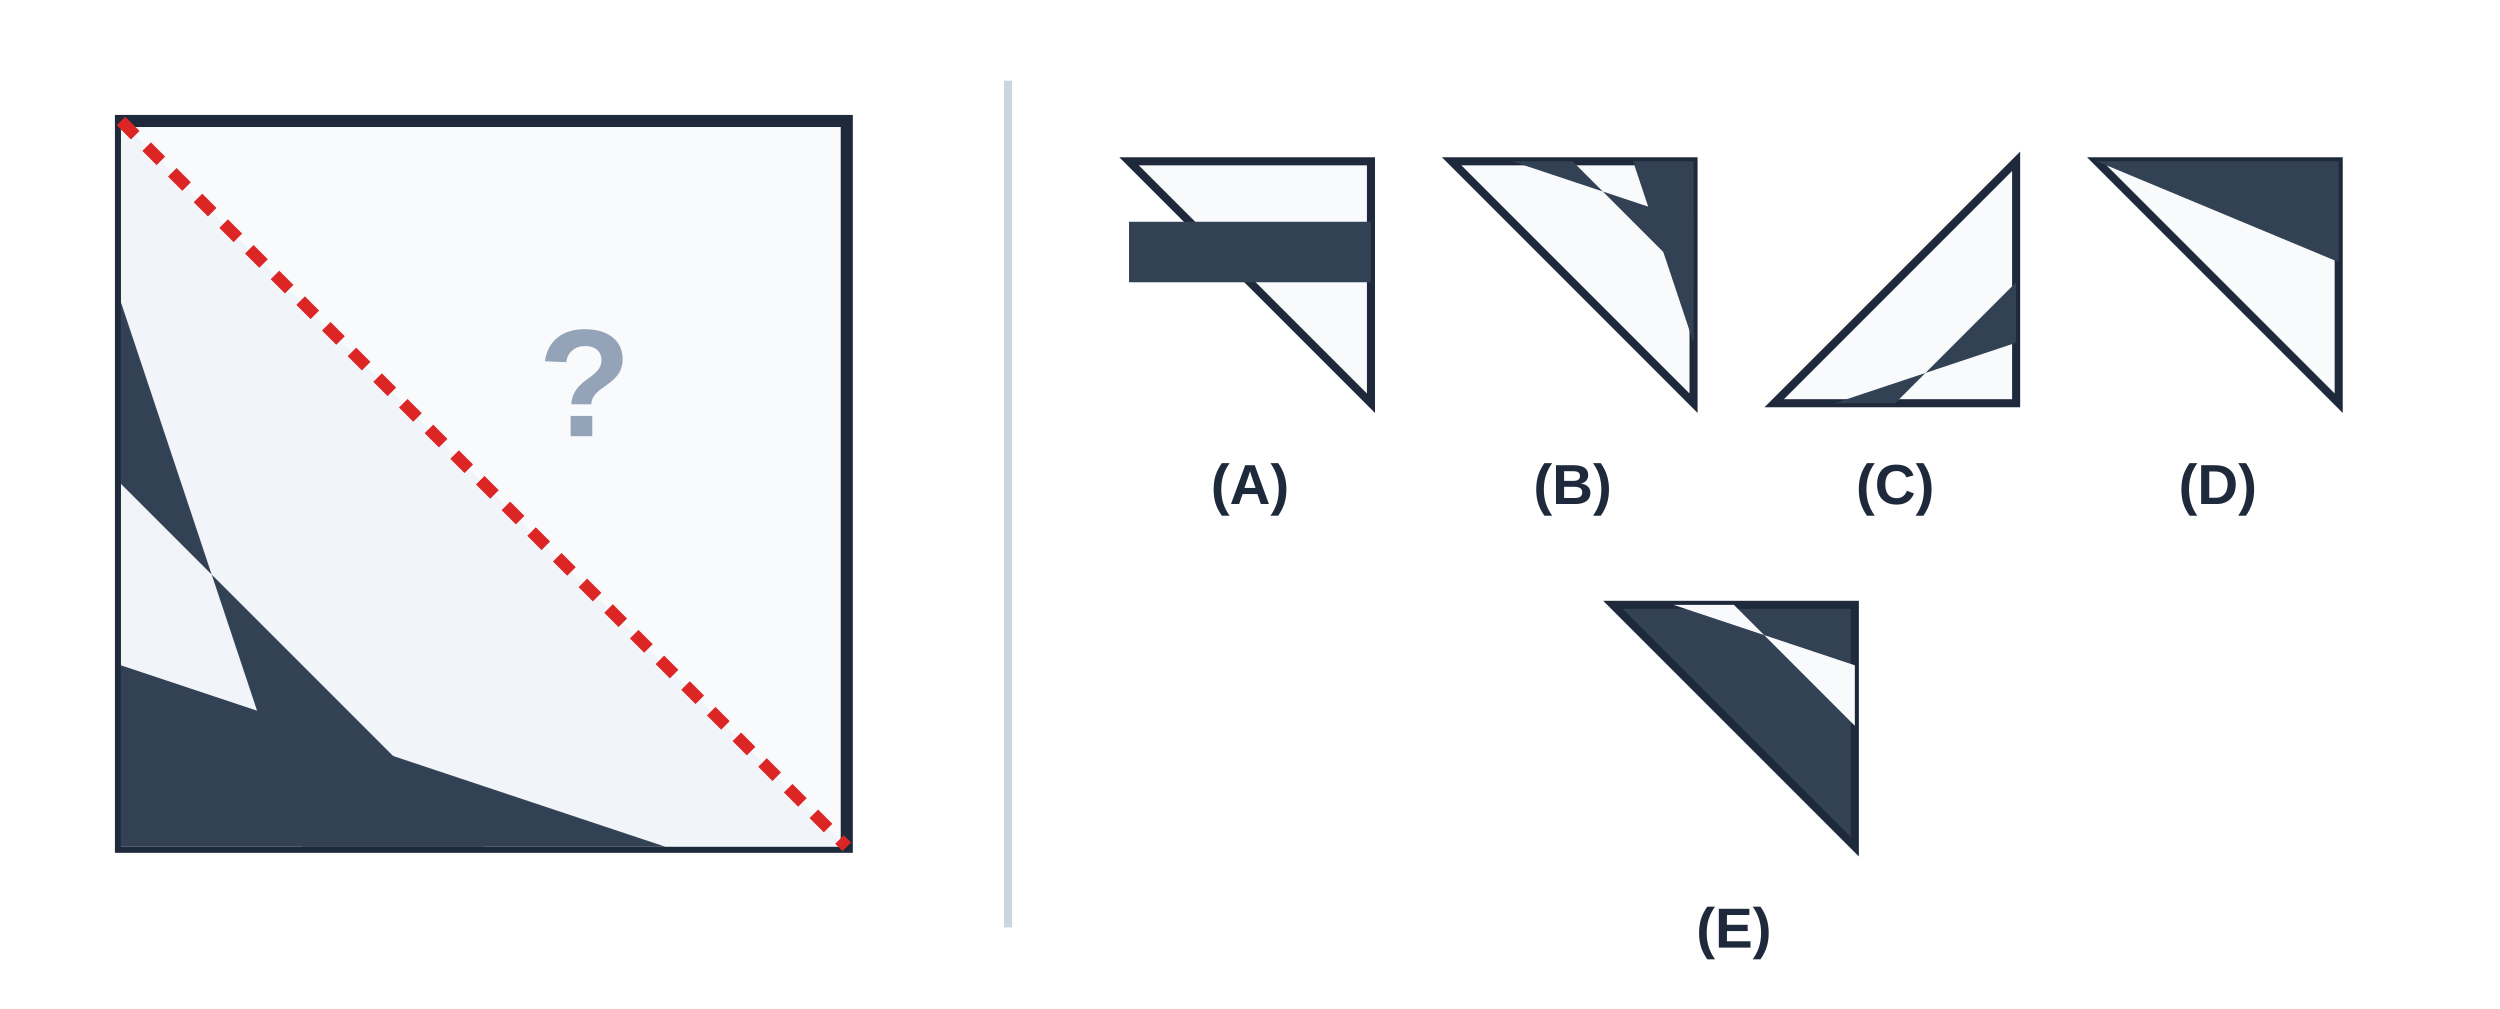
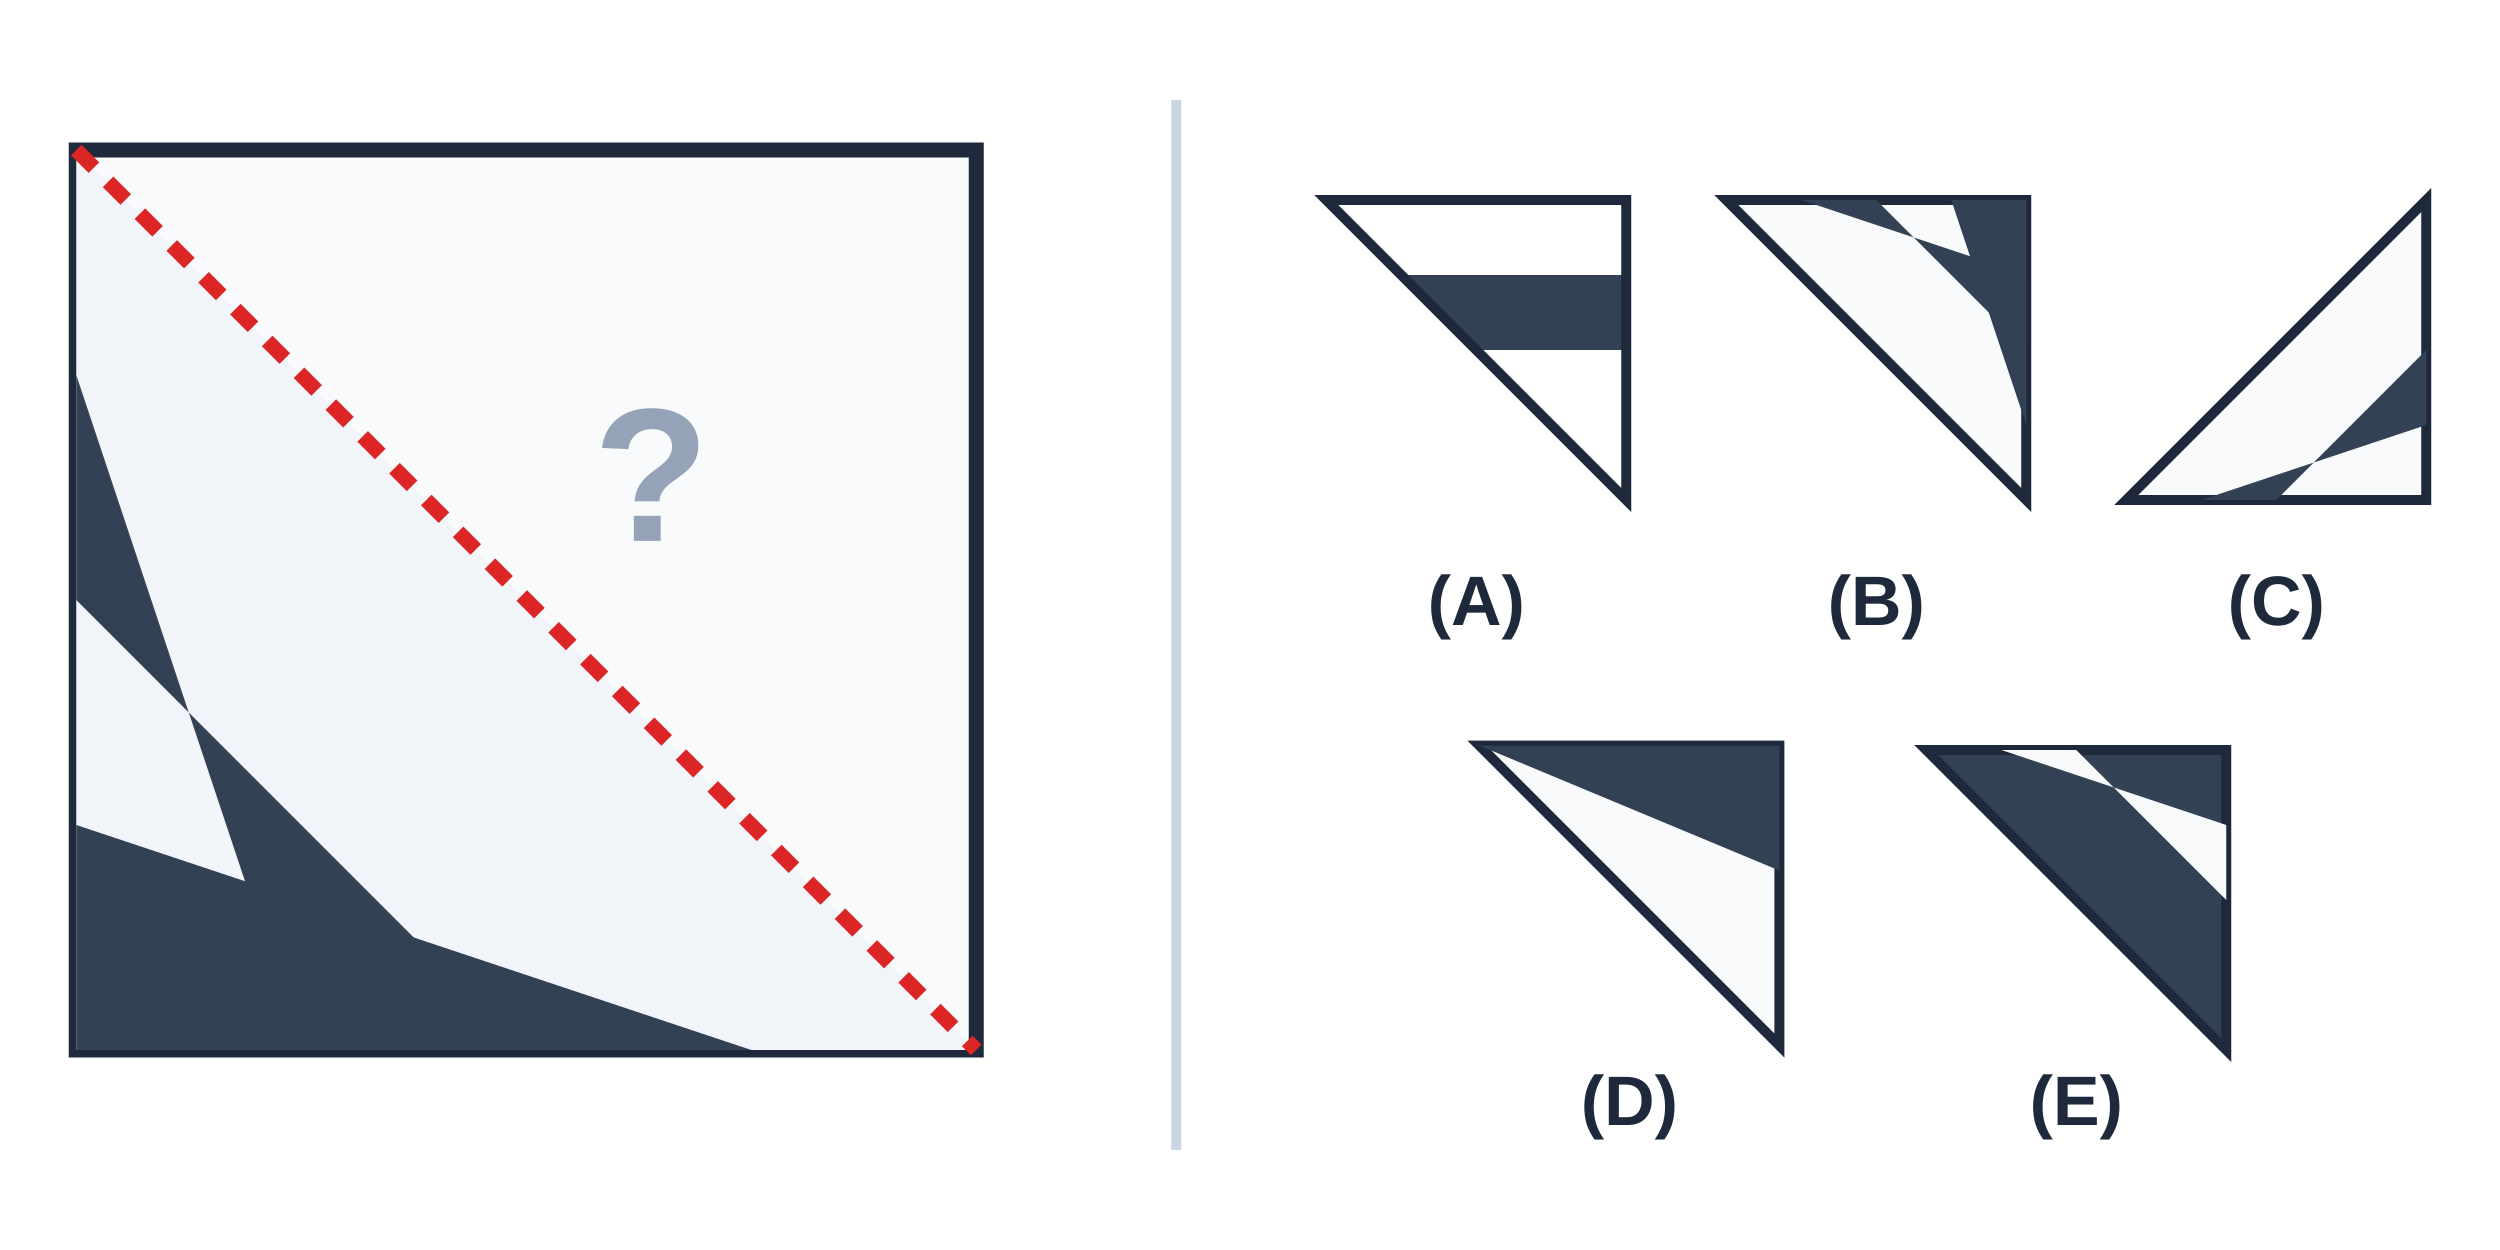
- <svg xmlns="http://www.w3.org/2000/svg" viewBox="0 0 620 250" width="100%" height="100%">
-   <defs>
-     <style>.tile-border{fill:#f8fafc;stroke:#1e293b;stroke-width:3;}.stripe{fill:#334155;}.diag-cut{stroke:#dc2626;stroke-width:3;stroke-dasharray:5,4;}.qmark{font-family:'Arial',sans-serif;font-size:38px;font-weight:bold;fill:#94a3b8;text-anchor:middle;dominant-baseline:central;}.opt-lbl{font-family:'Arial',sans-serif;font-size:14px;font-weight:bold;fill:#1e293b;text-anchor:middle;}.divider{stroke:#cbd5e1;stroke-width:2;}</style>
+ <svg xmlns="http://www.w3.org/2000/svg" viewBox="0 0 500 250" width="500" height="250" version="1.1" id="svg14">
+   <defs id="defs1">
+     <style id="style1">.tile-border{fill:#f8fafc;stroke:#1e293b;stroke-width:3;}.stripe{fill:#334155;}.diag-cut{stroke:#dc2626;stroke-width:3;stroke-dasharray:5,4;}.qmark{font-family:'Arial',sans-serif;font-size:38px;font-weight:bold;fill:#94a3b8;text-anchor:middle;dominant-baseline:central;}.opt-lbl{font-family:'Arial',sans-serif;font-size:14px;font-weight:bold;fill:#1e293b;text-anchor:middle;}.divider{stroke:#cbd5e1;stroke-width:2;}</style>
  </defs>
-   <g transform="translate(30, 30)">
-     <rect x="0" y="0" width="180" height="180" class="tile-border" />
-     <polygon points="0,0 0,180 180,180" fill="#f1f5f9" />
-     <polygon points="0,45 0,90 90,180 45,180" class="stripe" />
-     <polygon points="0,135 0,180 180,180 135,180" class="stripe" />
-     <line x1="0" y1="0" x2="180" y2="180" class="diag-cut" />
-     <text x="115" y="65" class="qmark">?</text>
+   <g transform="translate(15.25,30)" id="g3">
+     <rect x="0" y="0" width="180" height="180" class="tile-border" id="rect1" />
+     <polygon points="0,0 0,180 180,180 " fill="#f1f5f9" id="polygon1" />
+     <polygon points="0,90 90,180 45,180 0,45 " class="stripe" id="polygon2" />
+     <polygon points="0,180 180,180 135,180 0,135 " class="stripe" id="polygon3" />
+     <line x1="0" y1="0" x2="180" y2="180" class="diag-cut" id="line3" />
+     <text x="115" y="65" class="qmark" id="text3">?</text>
  </g>
-   <line x1="250" y1="20" x2="250" y2="230" class="divider" />
-   <g transform="translate(280, 40)">
-     <g transform="translate(0, 0)">
-       <polygon points="0,0 60,0 60,60" fill="#f8fafc" stroke="#1e293b" stroke-width="2" />
-       <rect x="0" y="15" width="60" height="15" class="stripe" />
-       <text x="30" y="85" class="opt-lbl">(A)</text>
-     </g>
-     <g transform="translate(80, 0)">
-       <polygon points="0,0 60,0 60,60" fill="#f8fafc" stroke="#1e293b" stroke-width="2" />
-       <polygon points="15,0 30,0 60,30 60,15" class="stripe" />
-       <polygon points="45,0 60,0 60,60 60,45" class="stripe" />
-       <text x="30" y="85" class="opt-lbl" fill="#16a34a">(B)</text>
-     </g>
-     <g transform="translate(160, 0)">
-       <polygon points="0,60 60,60 60,0" fill="#f8fafc" stroke="#1e293b" stroke-width="2" />
-       <polygon points="15,60 30,60 60,30 60,45" class="stripe" />
-       <text x="30" y="85" class="opt-lbl">(C)</text>
-     </g>
-     <g transform="translate(240, 0)">
-       <polygon points="0,0 60,0 60,60" fill="#f8fafc" stroke="#1e293b" stroke-width="2" />
-       <polygon points="0,0 60,0 60,25" class="stripe" />
-       <text x="30" y="85" class="opt-lbl">(D)</text>
-     </g>
-     <g transform="translate(120, 110)">
-       <polygon points="0,0 60,0 60,60" fill="#334155" stroke="#1e293b" stroke-width="2" />
-       <polygon points="15,0 30,0 60,30 60,15" fill="#f8fafc" />
-       <text x="30" y="85" class="opt-lbl">(E)</text>
-     </g>
+   <line x1="235.25" y1="20" x2="235.25" y2="230" class="divider" id="line4" />
+   <rect x="295.25" y="55" width="30" height="15" class="stripe" id="rect4" style="stroke-width:0.707" />
+   <text x="295.25" y="125" class="opt-lbl" id="text4">(A)</text>
+   <g transform="translate(345.25,40)" id="g7">
+     <polygon points="60,60 0,0 60,0 " fill="#f8fafc" stroke="#1e293b" stroke-width="2" id="polygon5" />
+     <polygon points="60,15 15,0 30,0 60,30 " class="stripe" id="polygon6" />
+     <polygon points="60,45 45,0 60,0 60,60 " class="stripe" id="polygon7" />
+     <text x="30" y="85" class="opt-lbl" fill="#16a34a" id="text7">(B)</text>
  </g>
+   <g transform="translate(425.25,40)" id="g9">
+     <polygon points="60,0 0,60 60,60 " fill="#f8fafc" stroke="#1e293b" stroke-width="2" id="polygon8" />
+     <polygon points="60,45 15,60 30,60 60,30 " class="stripe" id="polygon9" />
+     <text x="30" y="85" class="opt-lbl" id="text9">(C)</text>
+   </g>
+   <polygon points="60,60 0,0 60,0 " fill="#f8fafc" stroke="#1e293b" stroke-width="2" id="polygon10" transform="translate(295.8785,149.1169)" />
+   <polygon points="60,25 0,0 60,0 " class="stripe" id="polygon11" transform="translate(295.8785,149.1169)" />
+   <text x="325.879" y="225" class="opt-lbl" id="text11">(D)</text>
+   <g id="g14" transform="translate(-14.75)">
+     <polygon points="60,0 60,60 0,0 " fill="#334155" stroke="#1e293b" stroke-width="2" id="polygon12" transform="translate(400,150)" />
+     <polygon points="30,0 60,30 60,15 15,0 " fill="#f8fafc" id="polygon13" transform="translate(400,150)" />
+     <text x="430" y="225" class="opt-lbl" id="text13">(E)</text>
+   </g>
+   <path style="fill:#334155;fill-opacity:1;stroke:none;stroke-width:3.5" d="m 296.369,55 h -15 l 15,15 z" id="path14" />
+   <polygon points="60,0 60,60 0,0 " fill="#f8fafc" stroke="#1e293b" stroke-width="2" id="polygon4" transform="translate(265.25,40)" style="fill:none" />
</svg>
